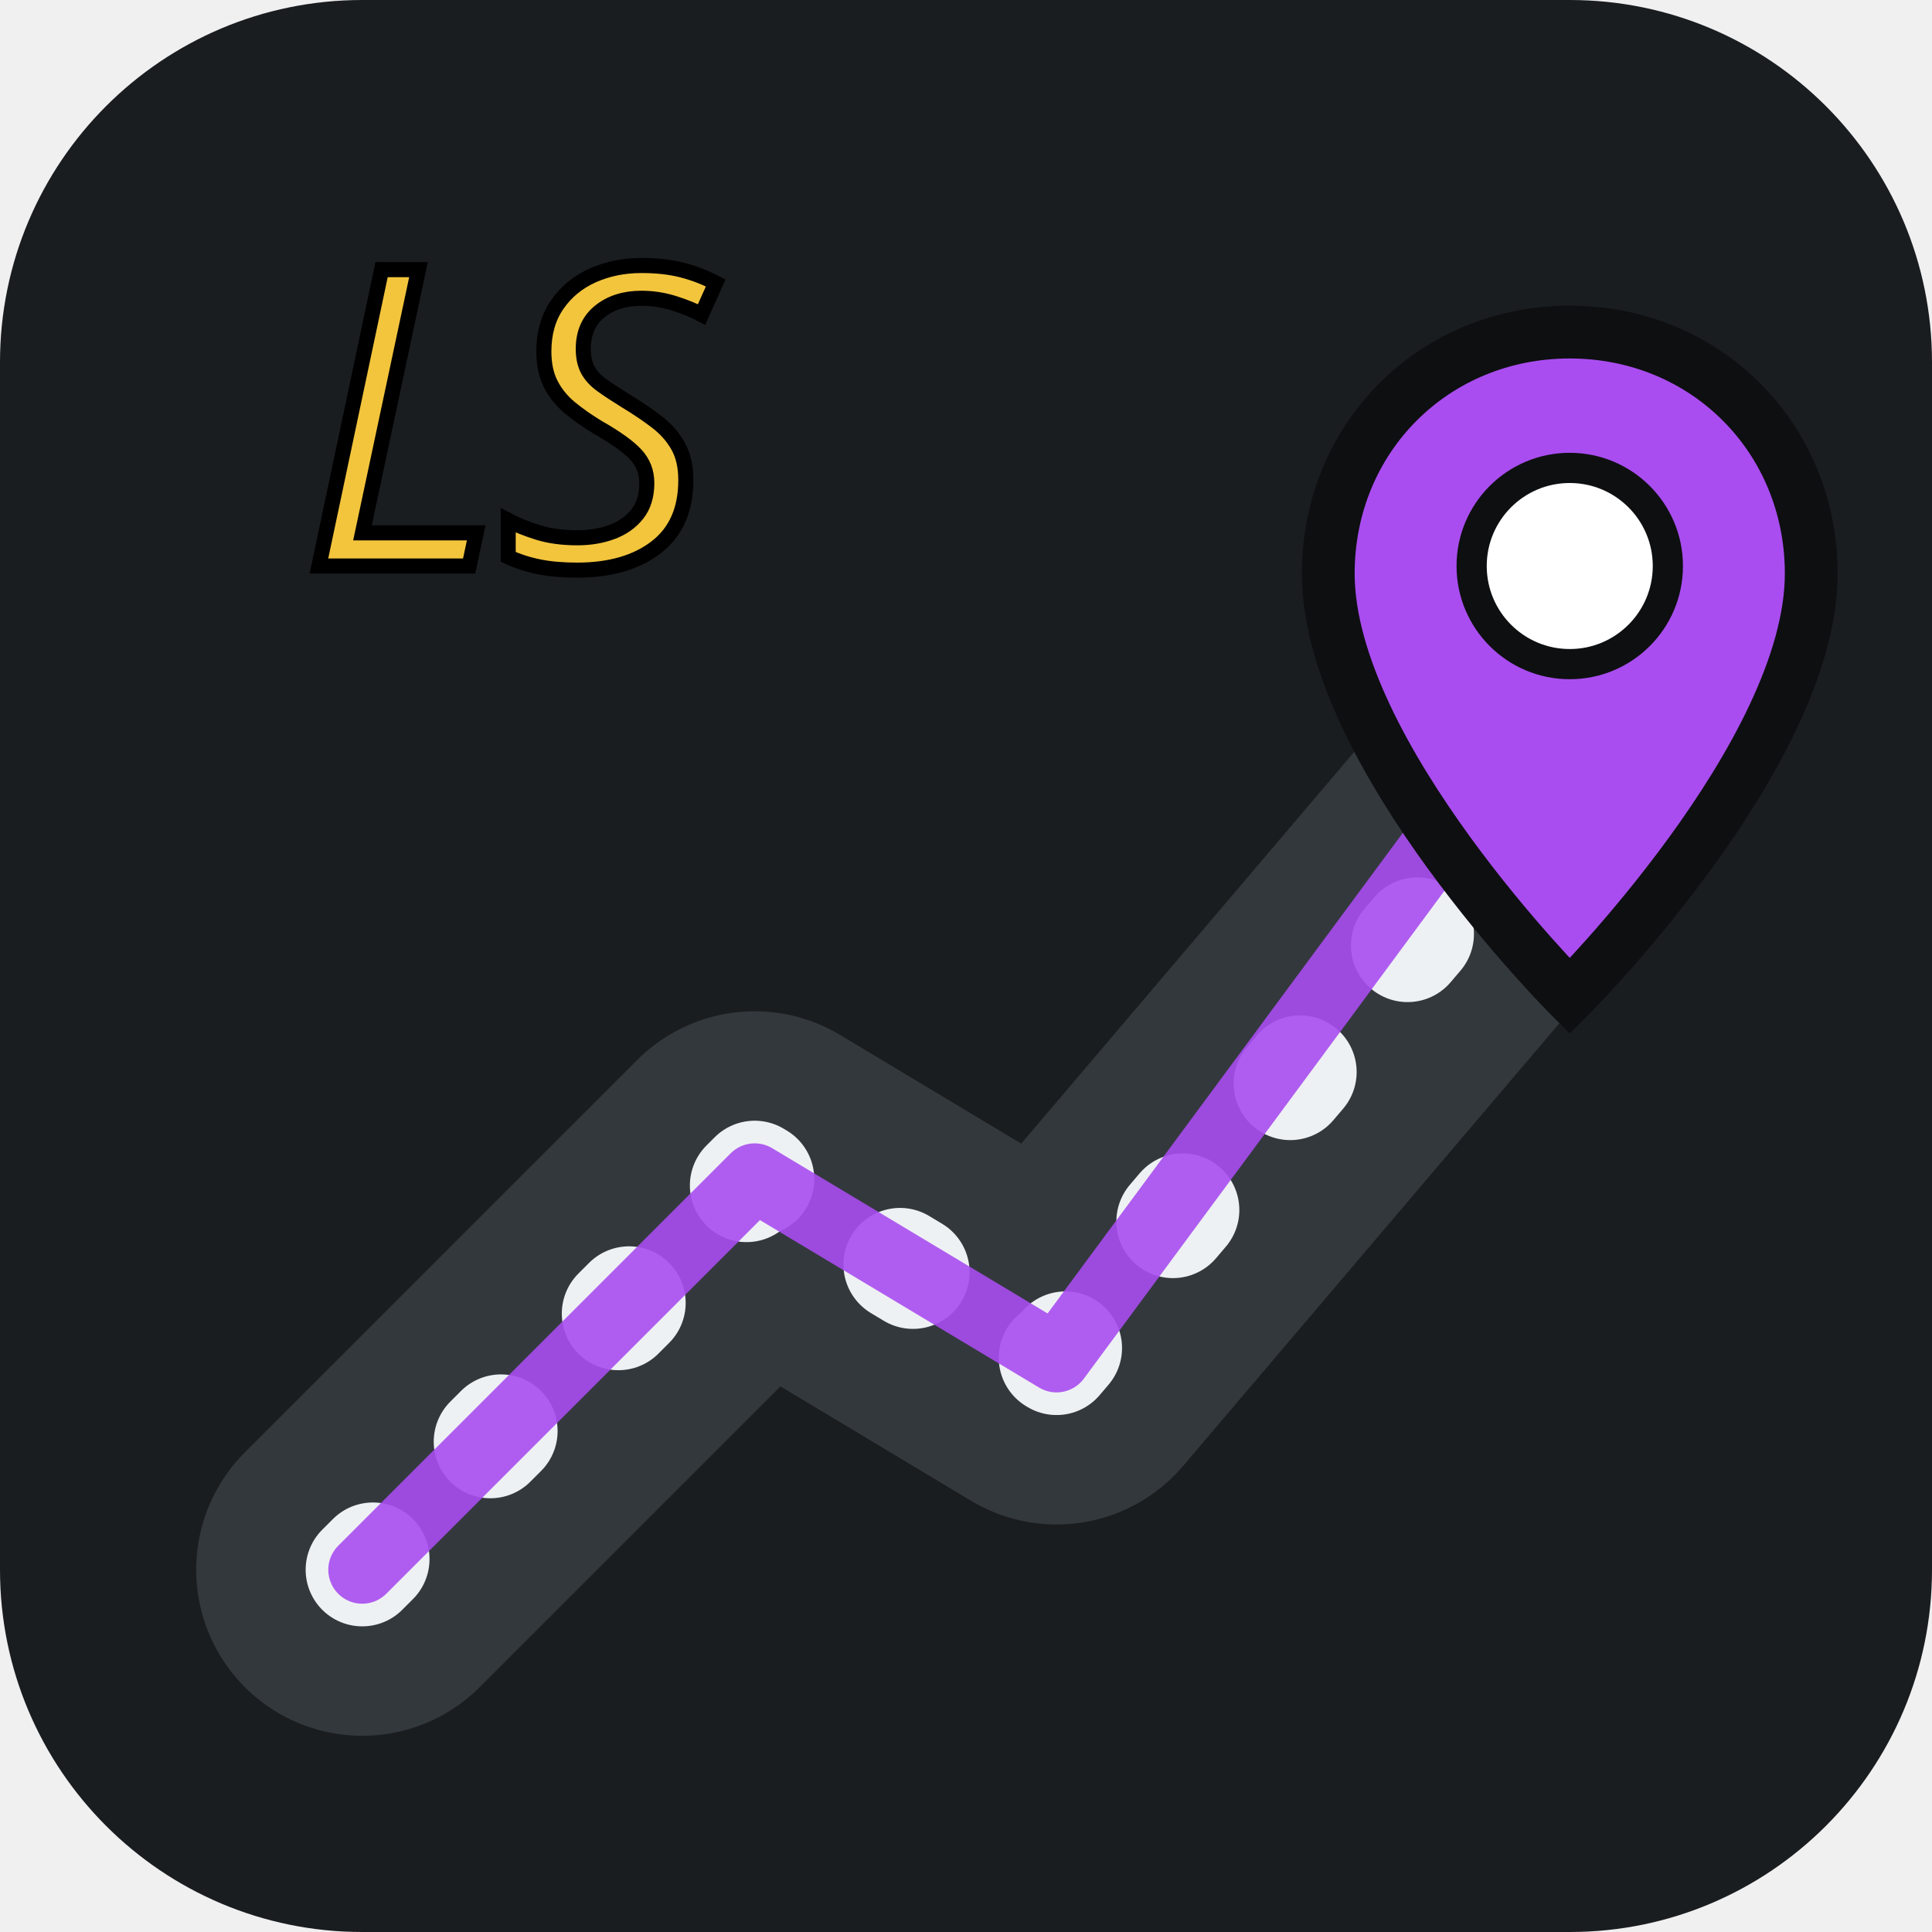
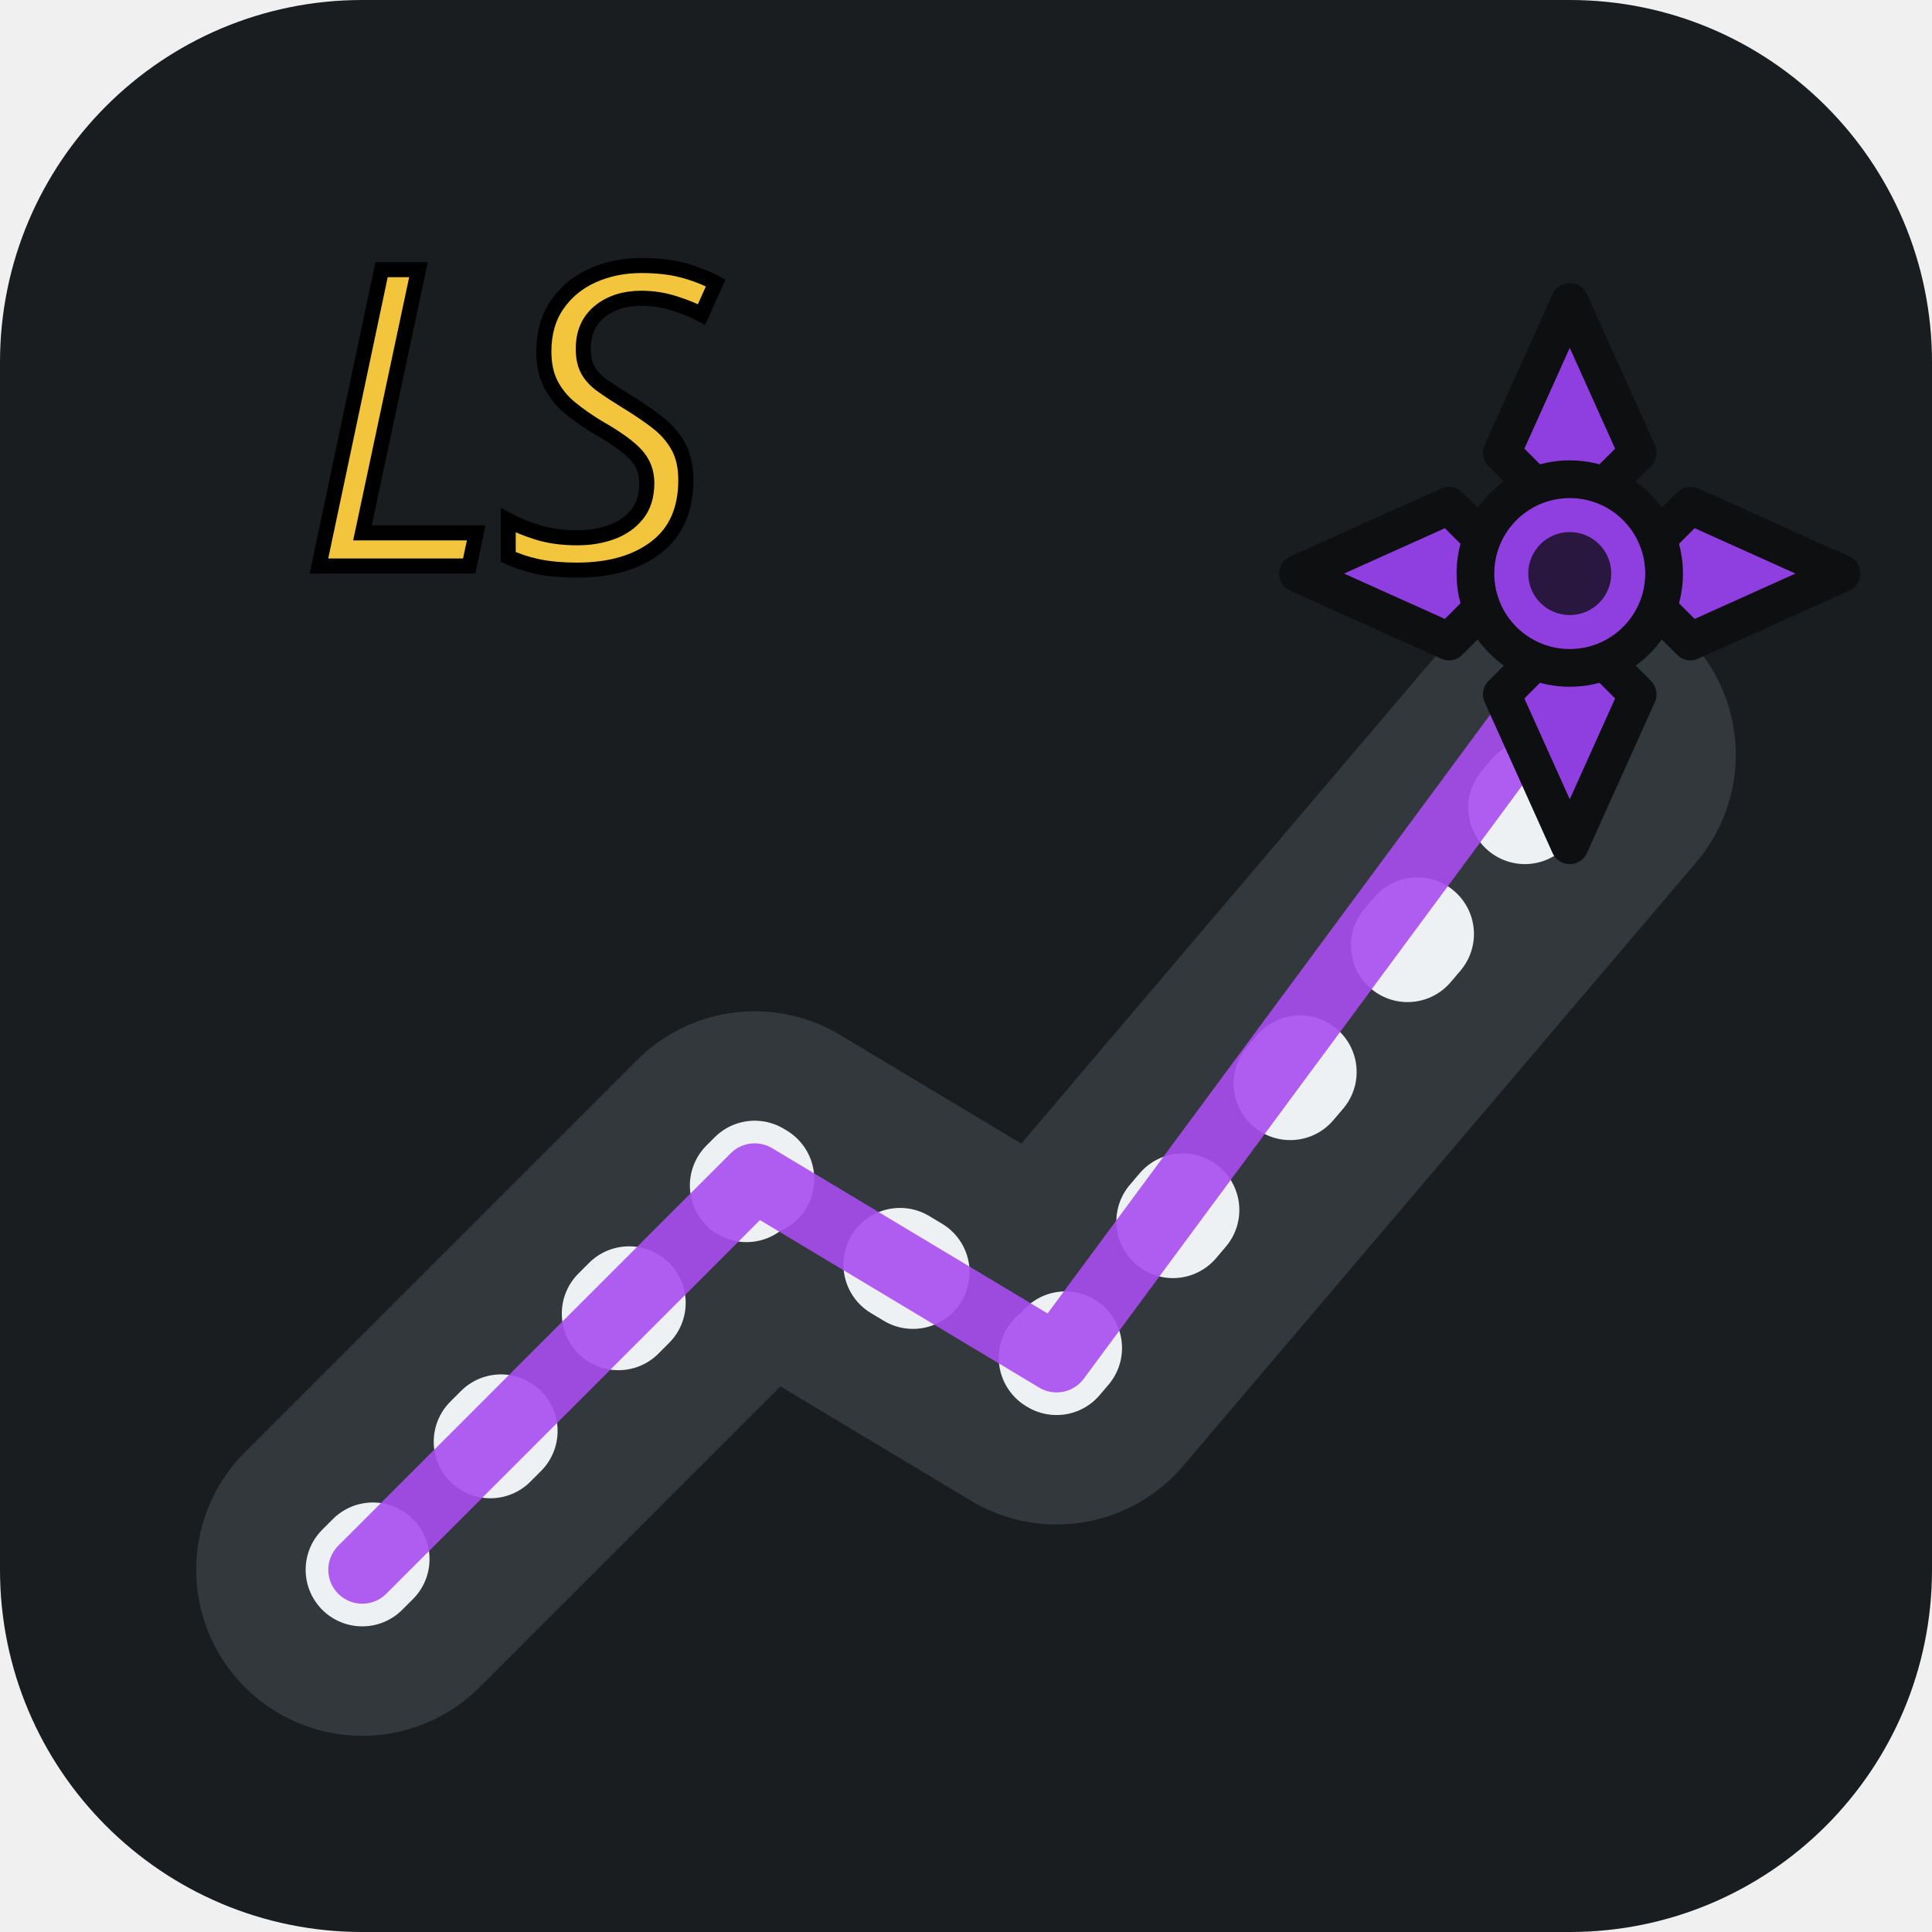
<svg xmlns="http://www.w3.org/2000/svg" viewBox="0 0 512 512">
  <rect width="512" height="512" rx="96" fill="#1A1D20" />
  <path d="M 96 416 L 200 312 L 280 360 L 416 200" stroke="#33383D" stroke-width="88" stroke-linecap="round" stroke-linejoin="round" fill="none" />
  <path d="M 96 416 L 200 312 L 280 360 L 416 200" stroke="#EEF1F3" stroke-width="30" stroke-linecap="round" stroke-linejoin="round" fill="none" stroke-dasharray="4 44" />
  <path d="M 96 416 L 200 312 L 280 360 L 416 176" stroke="#A94DF0" stroke-width="18" stroke-linecap="round" stroke-linejoin="round" fill="none" opacity="0.9" />
-   <path d="M 416 88 C 380 88 352 116 352 152 C 352 200 416 264 416 264 C 416 264 480 200 480 152 C 480 116 452 88 416 88 Z" fill="#A94DF0" stroke="#0E0F11" stroke-width="14" />
-   <circle cx="416" cy="150" r="26" fill="#FFFFFF" stroke="#0E0F11" stroke-width="8" />
+   <g stroke="#0E0F11" stroke-width="10" stroke-linejoin="round">
+     <polygon points="416,80 434,120 416,138 398,120" fill="#8F3FE0" />
+     <polygon points="416,224 434,184 416,166 398,184" fill="#8F3FE0" />
+     <polygon points="488,152 448,170 430,152 448,134" fill="#8F3FE0" />
+     <polygon points="344,152 384,170 402,152 384,134" fill="#8F3FE0" />
+     <circle cx="416" cy="152" r="25" fill="#8F3FE0" />
+   </g>
+   <circle cx="416" cy="152" r="11" fill="#2A1740" />
  <text x="80" y="150" font-family="Impact, 'Arial Black', sans-serif" font-style="italic" font-size="110" fill="#F3C53D" stroke="#000" stroke-width="4">LS</text>
</svg>
